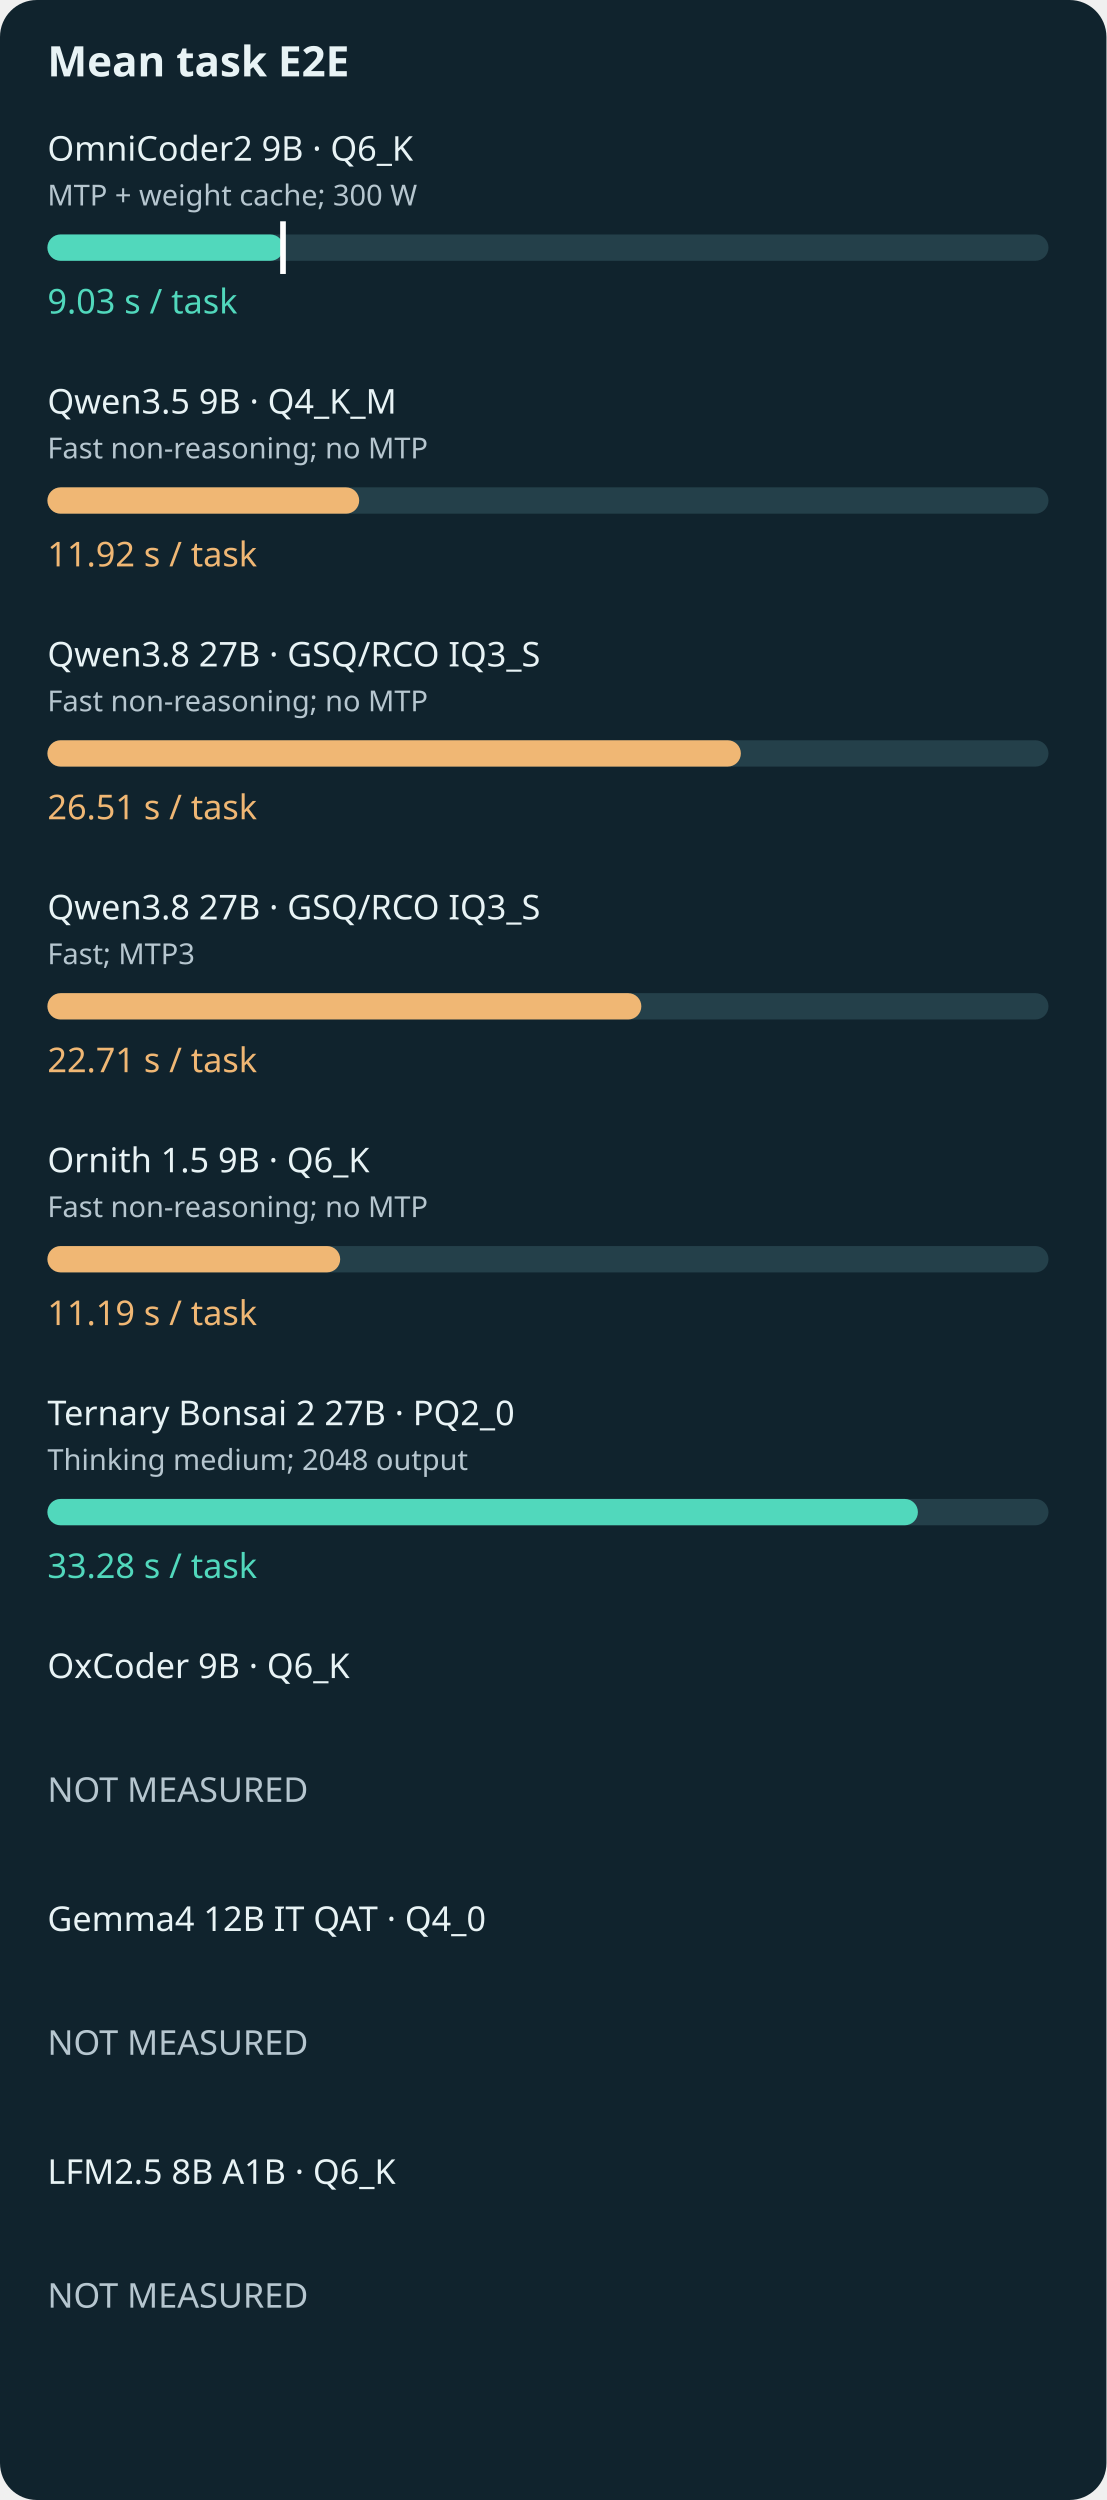
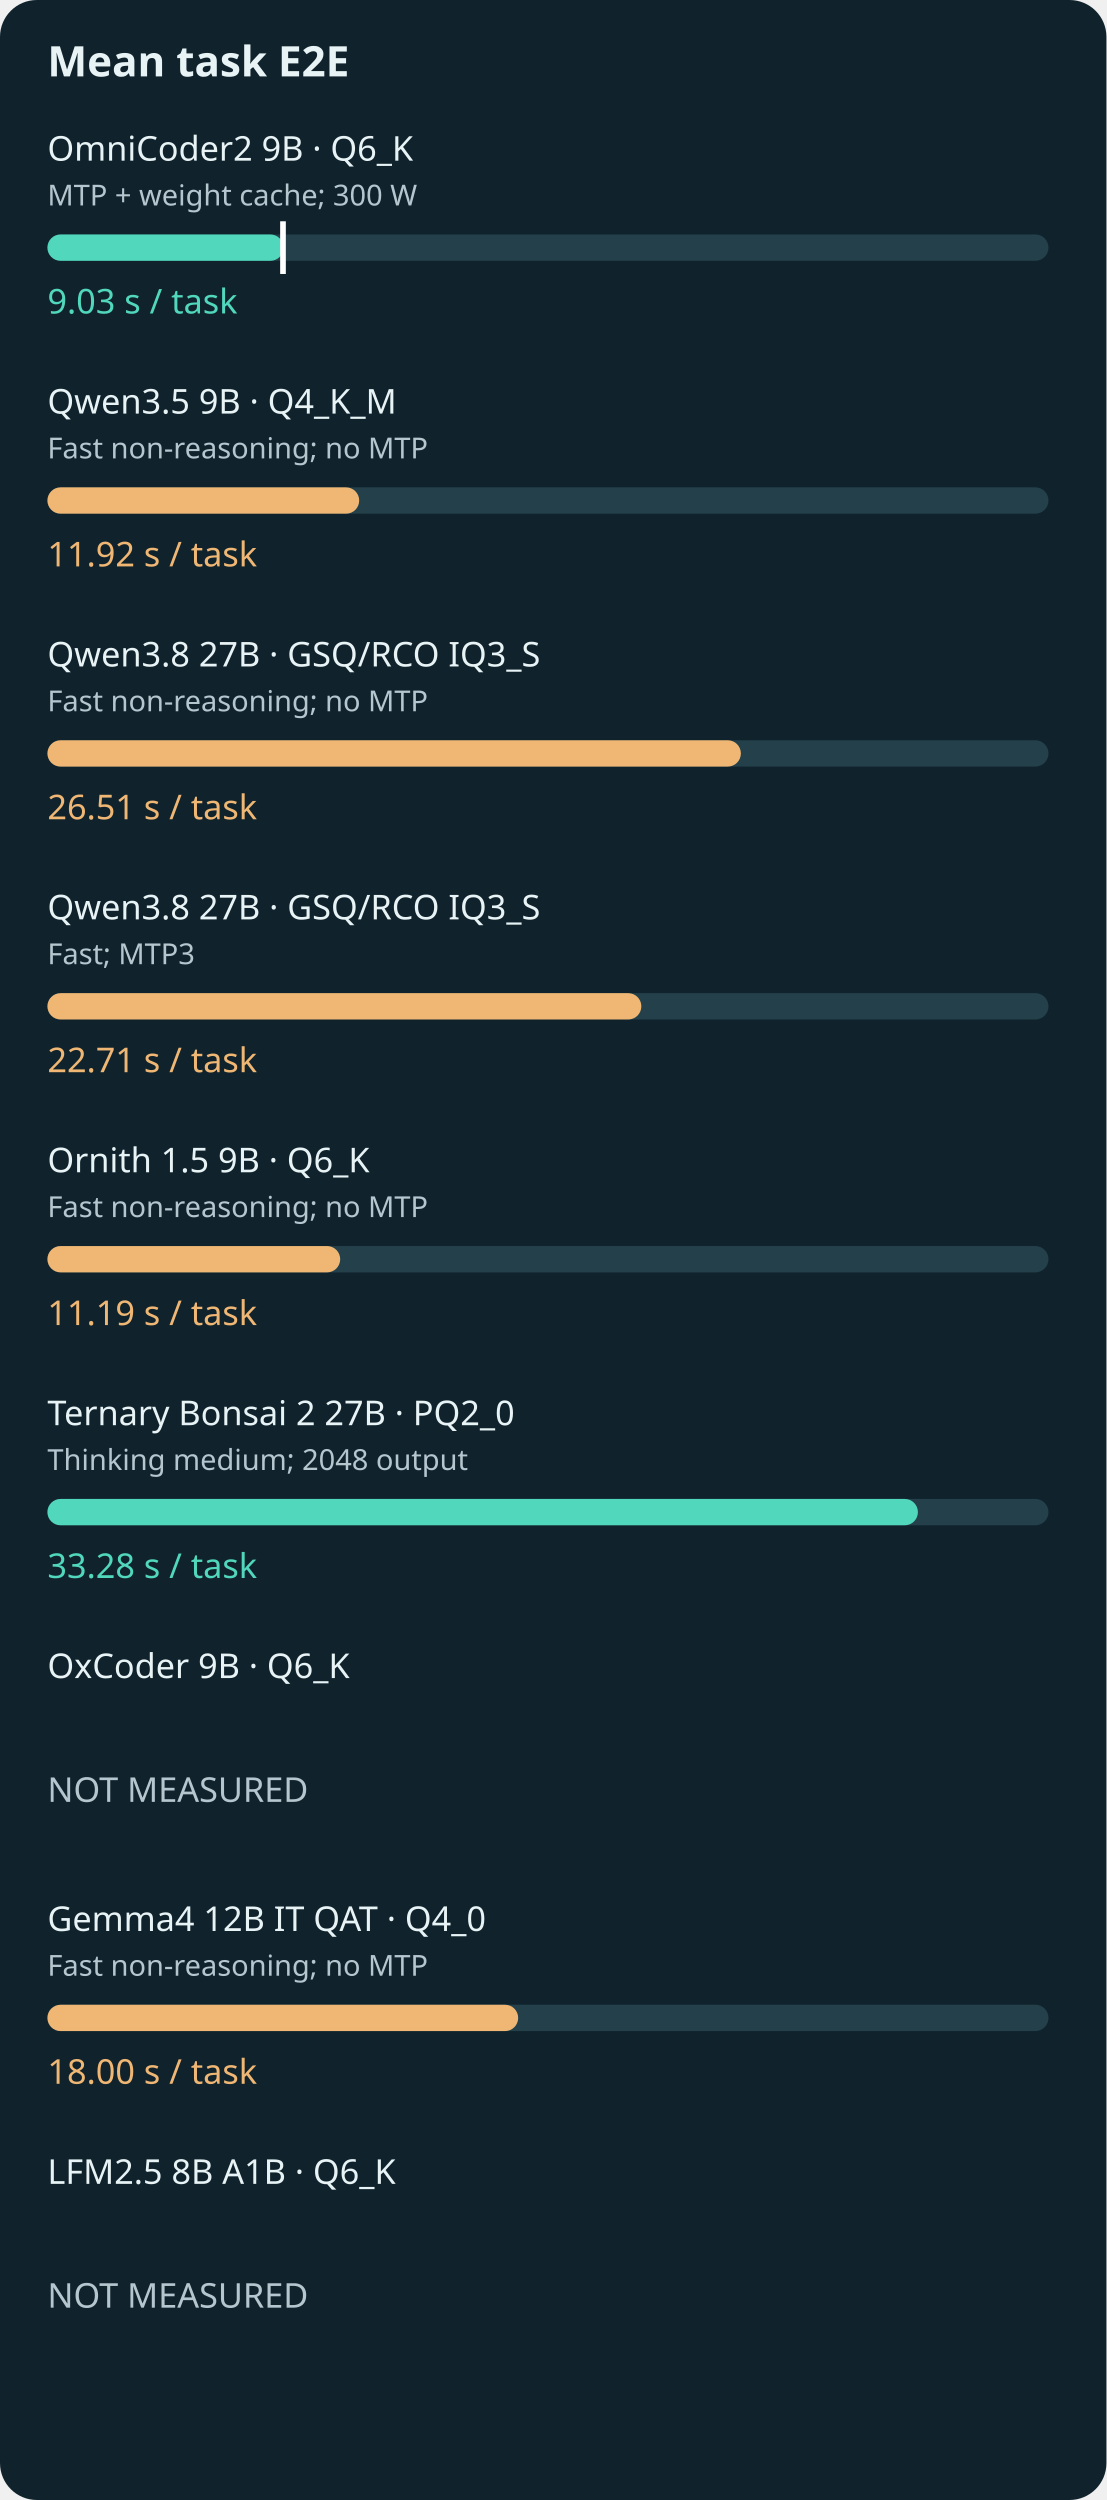
<svg xmlns="http://www.w3.org/2000/svg" viewBox="0 0 420 949" role="img" aria-labelledby="title desc">
  <rect width="420" height="949" rx="14" fill="#10232d" />
  <g font-family="system-ui,sans-serif" fill="#e8f3f5">
    <text x="18" y="29" font-size="16" font-weight="700">Mean task E2E</text>
    <text x="18" y="61" font-size="13">OmniCoder2 9B · Q6_K</text>
    <text x="18" y="78" font-size="11" fill="#b6c6cf">MTP + weight cache; 300 W</text>
    <rect x="18" y="89" width="380" height="10" rx="5" fill="#24404a" />
    <rect x="18" y="89" width="89.621" height="10" rx="5" fill="#51d8bc" />
    <path d="M107.098 84v20 M107.098 94H107.750 M107.750 84v20" stroke="#fff" stroke-width="1.5" />
    <text x="18" y="119" font-size="13" fill="#51d8bc">9.03 s / task</text>
    <text x="18" y="157" font-size="13">Qwen3.5 9B · Q4_K_M</text>
    <text x="18" y="174" font-size="11" fill="#b6c6cf">Fast non-reasoning; no MTP</text>
    <rect x="18" y="185" width="380" height="10" rx="5" fill="#24404a" />
    <rect x="18" y="185" width="118.352" height="10" rx="5" fill="#f0b774" />
    <text x="18" y="215" font-size="13" fill="#f0b774">11.92 s / task</text>
    <text x="18" y="253" font-size="13">Qwen3.8 27B · GSQ/RCO IQ3_S</text>
    <text x="18" y="270" font-size="11" fill="#b6c6cf">Fast non-reasoning; no MTP</text>
    <rect x="18" y="281" width="380" height="10" rx="5" fill="#24404a" />
    <rect x="18" y="281" width="263.235" height="10" rx="5" fill="#f0b774" />
    <text x="18" y="311" font-size="13" fill="#f0b774">26.51 s / task</text>
    <text x="18" y="349" font-size="13">Qwen3.8 27B · GSQ/RCO IQ3_S</text>
    <text x="18" y="366" font-size="11" fill="#b6c6cf">Fast; MTP3</text>
    <rect x="18" y="377" width="380" height="10" rx="5" fill="#24404a" />
    <rect x="18" y="377" width="225.452" height="10" rx="5" fill="#f0b774" />
    <text x="18" y="407" font-size="13" fill="#f0b774">22.71 s / task</text>
    <text x="18" y="445" font-size="13">Ornith 1.5 9B · Q6_K</text>
    <text x="18" y="462" font-size="11" fill="#b6c6cf">Fast non-reasoning; no MTP</text>
    <rect x="18" y="473" width="380" height="10" rx="5" fill="#24404a" />
    <rect x="18" y="473" width="111.137" height="10" rx="5" fill="#f0b774" />
    <text x="18" y="503" font-size="13" fill="#f0b774">11.19 s / task</text>
    <text x="18" y="541" font-size="13">Ternary Bonsai 2 27B · PQ2_0</text>
    <text x="18" y="558" font-size="11" fill="#b6c6cf">Thinking medium; 2048 output</text>
    <rect x="18" y="569" width="380" height="10" rx="5" fill="#24404a" />
    <rect x="18" y="569" width="330.435" height="10" rx="5" fill="#51d8bc" />
    <text x="18" y="599" font-size="13" fill="#51d8bc">33.28 s / task</text>
    <text x="18" y="637" font-size="13">OxCoder 9B · Q6_K</text>
    <text x="18" y="684" fill="#b6c6cf" font-size="13">NOT MEASURED</text>
    <text x="18" y="733" font-size="13">Gemma4 12B IT QAT · Q4_0</text>
-     <text x="18" y="780" fill="#b6c6cf" font-size="13">NOT MEASURED</text>
+     <text x="18" y="750" font-size="11" fill="#b6c6cf">Fast non-reasoning; no MTP</text>
+     <rect x="18" y="761" width="380" height="10" rx="5" fill="#24404a" />
+     <rect x="18" y="761" width="178.696" height="10" rx="5" fill="#f0b774" />
+     <text x="18" y="791" font-size="13" fill="#f0b774">18.00 s / task</text>
    <text x="18" y="829" font-size="13">LFM2.5 8B A1B · Q6_K</text>
    <text x="18" y="876" fill="#b6c6cf" font-size="13">NOT MEASURED</text>
  </g>
</svg>
